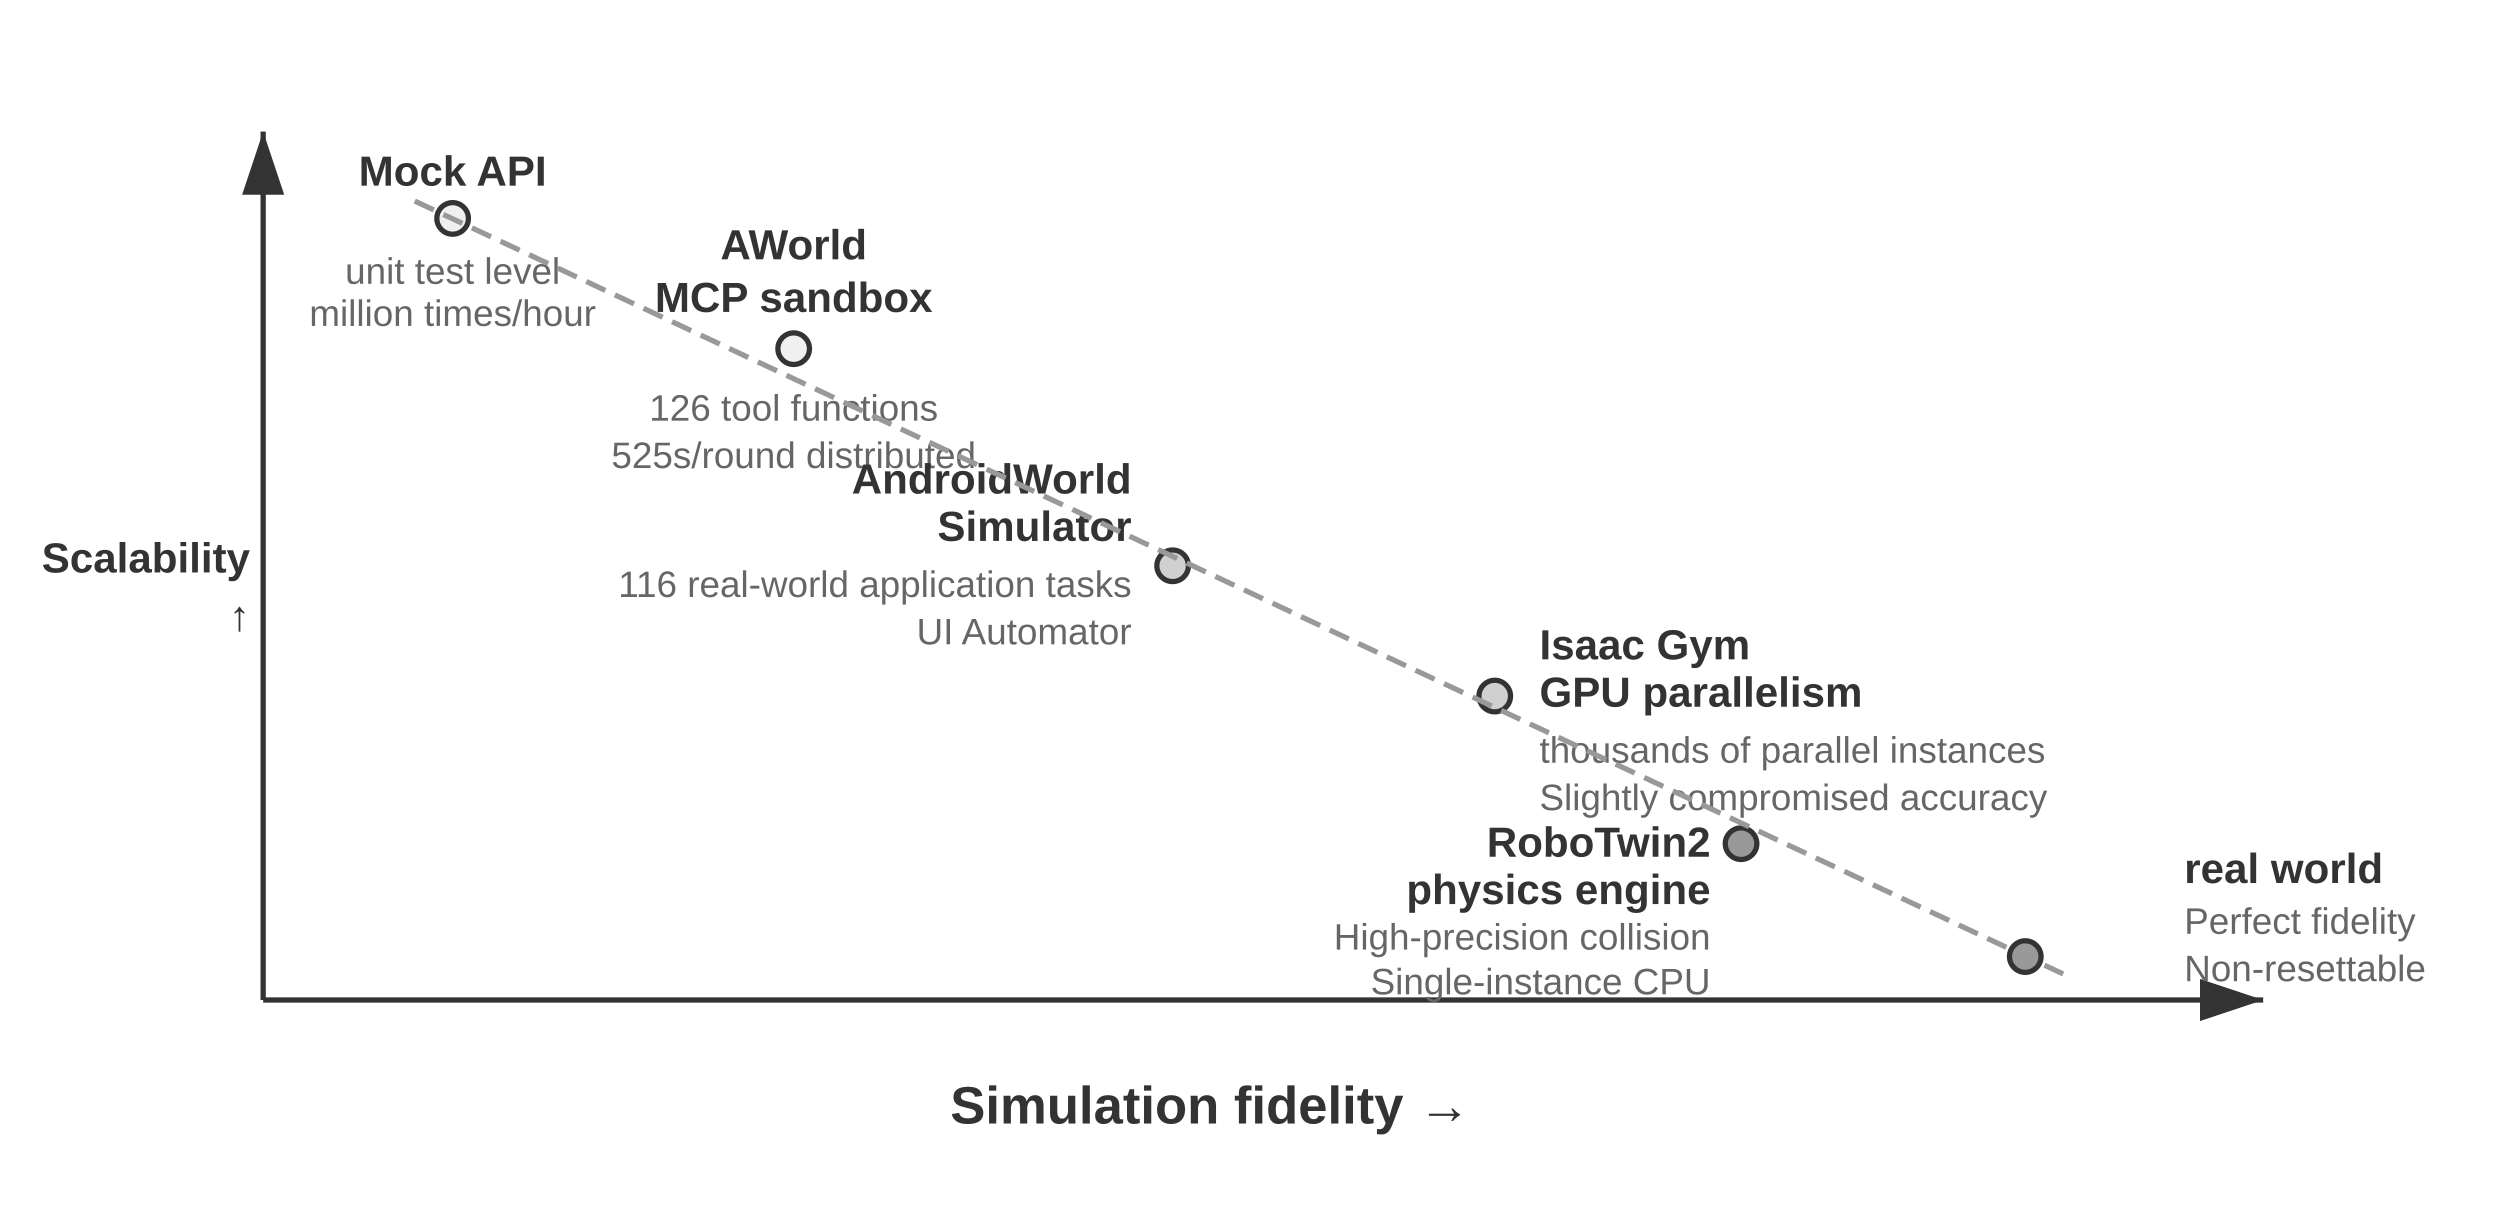
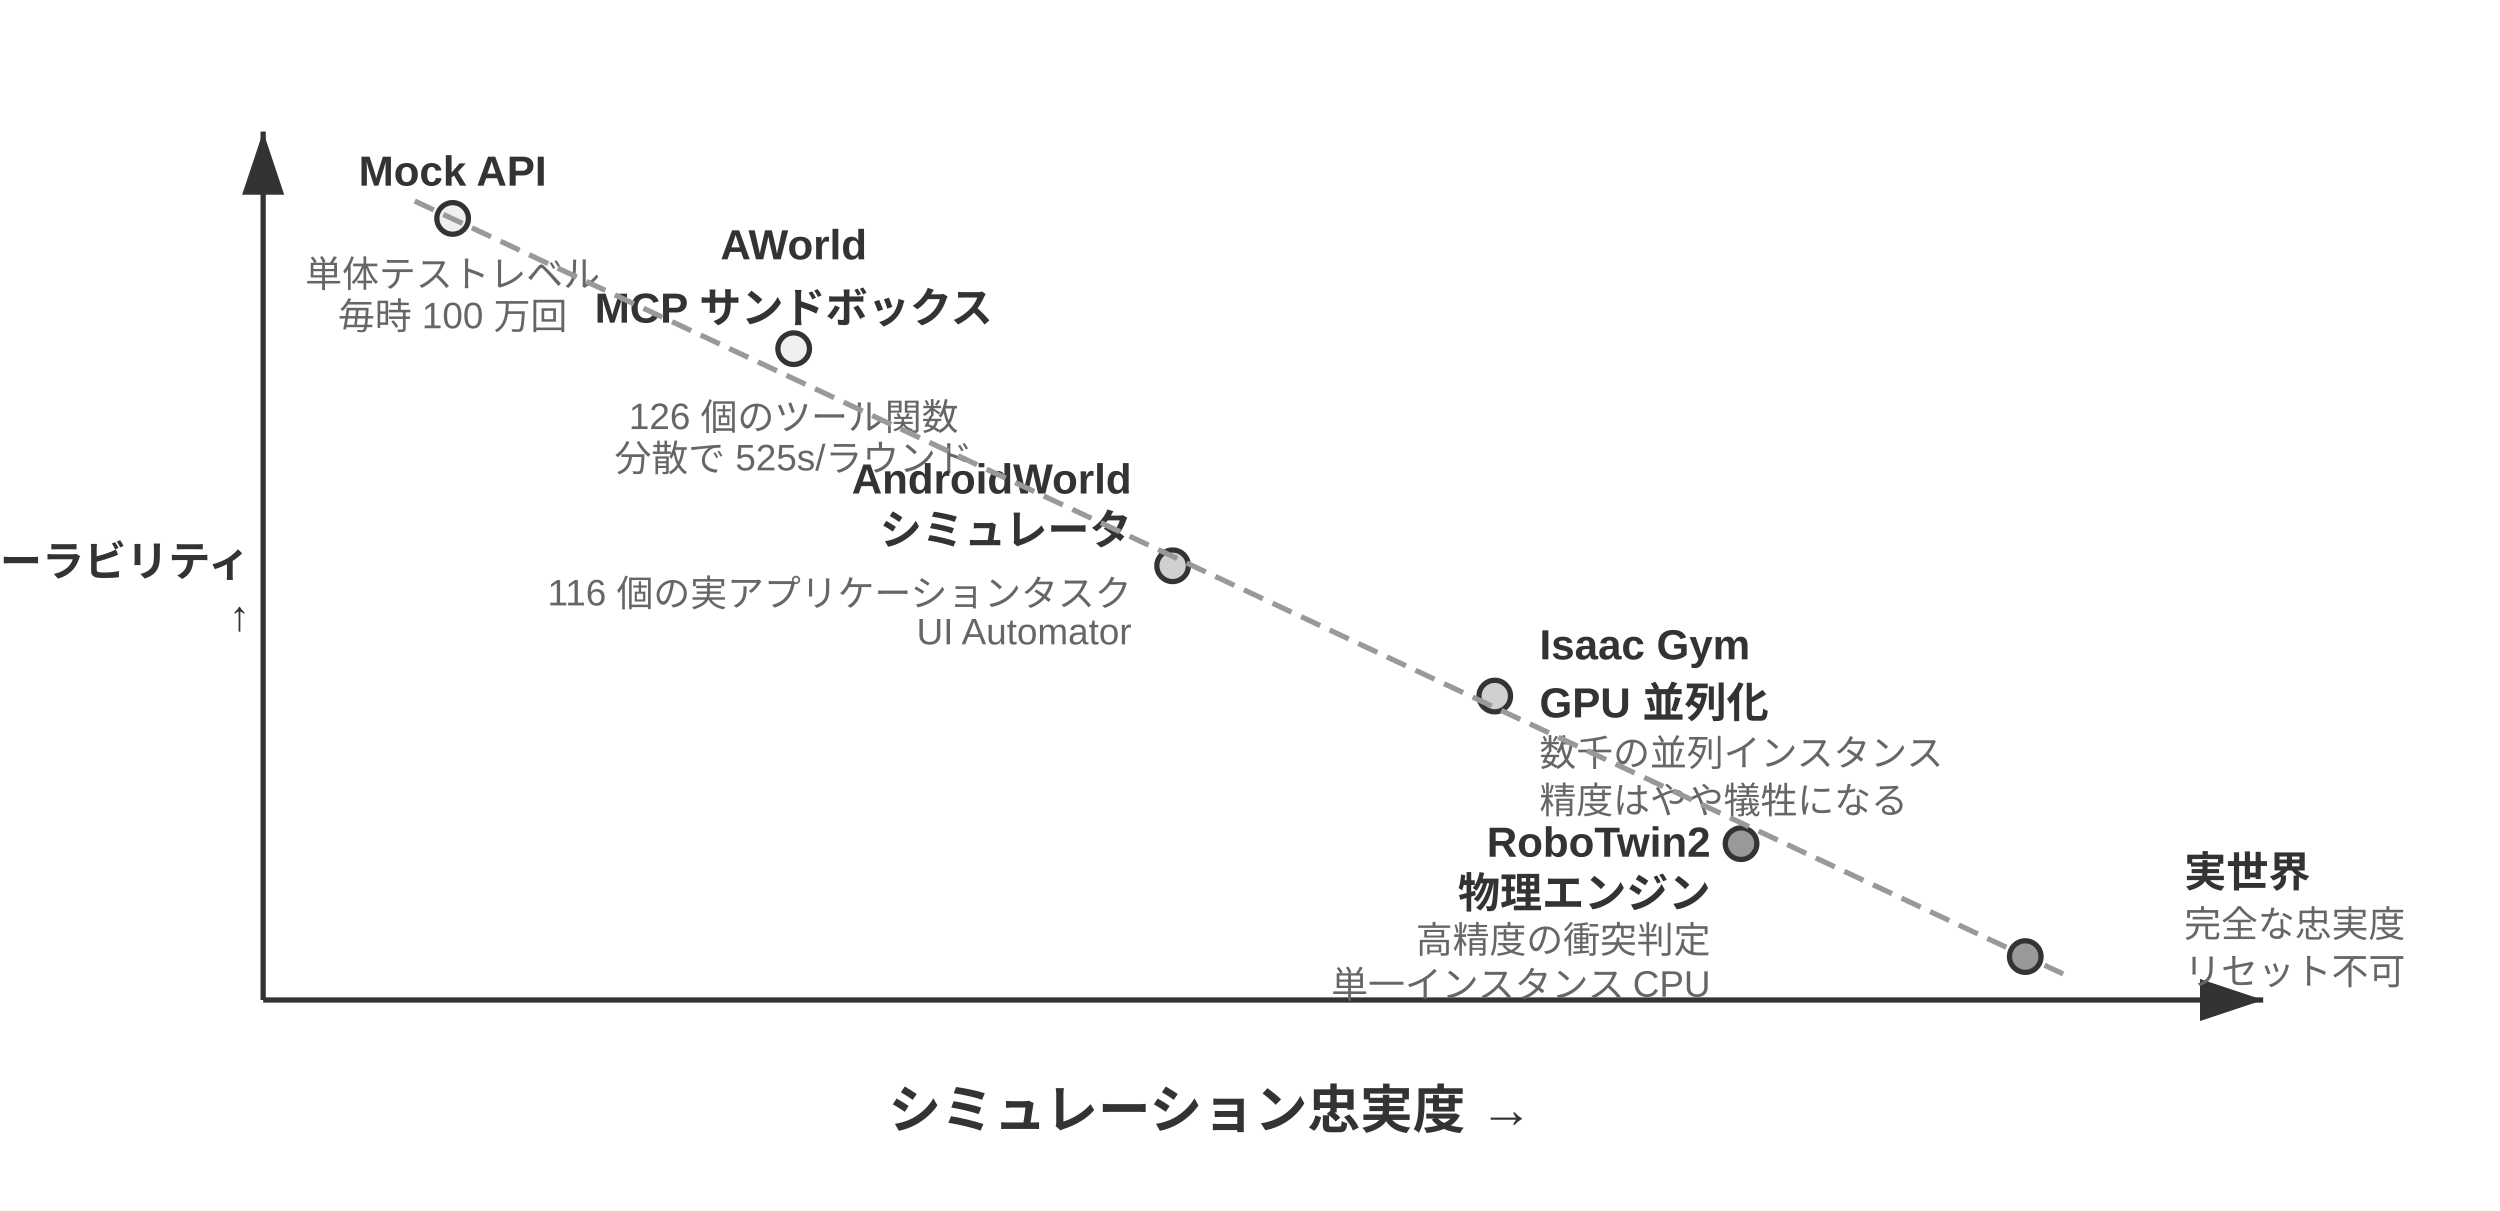
<svg xmlns="http://www.w3.org/2000/svg" viewBox="0 40 950 460" width="950" height="460" style="background:#ffffff">
  <defs>
    <marker id="ah" markerWidth="12" markerHeight="8" refX="12" refY="4" orient="auto">
      <polygon points="0 0, 12 4, 0 8" fill="#333333" />
    </marker>
    <marker id="ah-light" markerWidth="12" markerHeight="8" refX="12" refY="4" orient="auto">
      <polygon points="0 0, 12 4, 0 8" fill="#999999" />
    </marker>
  </defs>
  <line x1="100" y1="420" x2="860" y2="420" stroke="#333333" stroke-width="2" marker-end="url(#ah)" />
  <line x1="100" y1="420" x2="100" y2="90" stroke="#333333" stroke-width="2" marker-end="url(#ah)" />
-   <text x="460.0" y="460" font-family="Arial, 'Helvetica Neue', Helvetica, 'PingFang SC', 'Microsoft YaHei', sans-serif" font-size="20" fill="#333333" text-anchor="middle" dominant-baseline="central" font-weight="bold">Simulation fidelity →</text>
-   <text x="95" y="252" font-family="Arial, 'Helvetica Neue', Helvetica, 'PingFang SC', 'Microsoft YaHei', sans-serif" font-size="16" fill="#333333" text-anchor="end" dominant-baseline="central" font-weight="bold">Scalability</text>
+   <text x="460.0" y="460" font-family="Arial, 'Helvetica Neue', Helvetica, 'PingFang SC', 'Microsoft YaHei', sans-serif" font-size="20" fill="#333333" text-anchor="middle" dominant-baseline="central" font-weight="bold">シミュレーション忠実度 →</text>
+   <text x="95" y="252" font-family="Arial, 'Helvetica Neue', Helvetica, 'PingFang SC', 'Microsoft YaHei', sans-serif" font-size="16" fill="#333333" text-anchor="end" dominant-baseline="central" font-weight="bold">スケーラビリティ</text>
  <text x="85" y="277.0" font-family="Arial, 'Helvetica Neue', Helvetica, 'PingFang SC', 'Microsoft YaHei', sans-serif" font-size="16" fill="#333333" text-anchor="middle" dominant-baseline="central" font-weight="bold" />
  <text x="85" y="299.0" font-family="Arial, 'Helvetica Neue', Helvetica, 'PingFang SC', 'Microsoft YaHei', sans-serif" font-size="16" fill="#333333" text-anchor="middle" dominant-baseline="central" font-weight="bold" />
  <text x="85" y="321.0" font-family="Arial, 'Helvetica Neue', Helvetica, 'PingFang SC', 'Microsoft YaHei', sans-serif" font-size="16" fill="#333333" text-anchor="middle" dominant-baseline="central" font-weight="bold" />
  <text x="95" y="274" font-family="Arial, 'Helvetica Neue', Helvetica, 'PingFang SC', 'Microsoft YaHei', sans-serif" font-size="16" fill="#333333" text-anchor="end" dominant-baseline="central" font-weight="bold">↑</text>
  <circle cx="172.0" cy="123.0" r="6" fill="#f0f0f0" stroke="#333333" stroke-width="2" />
  <text x="172.0" y="105.0" font-family="Arial, 'Helvetica Neue', Helvetica, 'PingFang SC', 'Microsoft YaHei', sans-serif" font-size="16" fill="#333333" text-anchor="middle" dominant-baseline="central" font-weight="bold">Mock API</text>
-   <text x="172.0" y="143.0" font-family="Arial, 'Helvetica Neue', Helvetica, 'PingFang SC', 'Microsoft YaHei', sans-serif" font-size="14" fill="#666666" text-anchor="middle" dominant-baseline="central" font-weight="normal">unit test level</text>
-   <text x="172.0" y="159.0" font-family="Arial, 'Helvetica Neue', Helvetica, 'PingFang SC', 'Microsoft YaHei', sans-serif" font-size="14" fill="#666666" text-anchor="middle" dominant-baseline="central" font-weight="normal">million times/hour</text>
+   <text x="172.0" y="143.0" font-family="Arial, 'Helvetica Neue', Helvetica, 'PingFang SC', 'Microsoft YaHei', sans-serif" font-size="14" fill="#666666" text-anchor="middle" dominant-baseline="central" font-weight="normal">単体テストレベル</text>
+   <text x="172.0" y="159.0" font-family="Arial, 'Helvetica Neue', Helvetica, 'PingFang SC', 'Microsoft YaHei', sans-serif" font-size="14" fill="#666666" text-anchor="middle" dominant-baseline="central" font-weight="normal">毎時 100 万回</text>
  <circle cx="301.6" cy="172.5" r="6" fill="#f0f0f0" stroke="#333333" stroke-width="2" />
  <text x="301.6" y="133" font-family="Arial, 'Helvetica Neue', Helvetica, 'PingFang SC', 'Microsoft YaHei', sans-serif" font-size="16" fill="#333333" text-anchor="middle" dominant-baseline="central" font-weight="bold">AWorld</text>
-   <text x="301.6" y="153" font-family="Arial, 'Helvetica Neue', Helvetica, 'PingFang SC', 'Microsoft YaHei', sans-serif" font-size="16" fill="#333333" text-anchor="middle" dominant-baseline="central" font-weight="bold">MCP sandbox</text>
-   <text x="301.6" y="195" font-family="Arial, 'Helvetica Neue', Helvetica, 'PingFang SC', 'Microsoft YaHei', sans-serif" font-size="14" fill="#666666" text-anchor="middle" dominant-baseline="central" font-weight="normal">126 tool functions</text>
-   <text x="301.6" y="213" font-family="Arial, 'Helvetica Neue', Helvetica, 'PingFang SC', 'Microsoft YaHei', sans-serif" font-size="14" fill="#666666" text-anchor="middle" dominant-baseline="central" font-weight="normal">525s/round distributed</text>
+   <text x="301.6" y="153" font-family="Arial, 'Helvetica Neue', Helvetica, 'PingFang SC', 'Microsoft YaHei', sans-serif" font-size="16" fill="#333333" text-anchor="middle" dominant-baseline="central" font-weight="bold">MCP サンドボックス</text>
+   <text x="301.6" y="195" font-family="Arial, 'Helvetica Neue', Helvetica, 'PingFang SC', 'Microsoft YaHei', sans-serif" font-size="14" fill="#666666" text-anchor="middle" dominant-baseline="central" font-weight="normal">126 個のツール関数</text>
+   <text x="301.6" y="213" font-family="Arial, 'Helvetica Neue', Helvetica, 'PingFang SC', 'Microsoft YaHei', sans-serif" font-size="14" fill="#666666" text-anchor="middle" dominant-baseline="central" font-weight="normal">分散で 525s/ラウンド</text>
  <circle cx="445.6" cy="255.0" r="6" fill="#d0d0d0" stroke="#333333" stroke-width="2" />
  <text x="430" y="222" font-family="Arial, 'Helvetica Neue', Helvetica, 'PingFang SC', 'Microsoft YaHei', sans-serif" font-size="16" fill="#333333" text-anchor="end" dominant-baseline="central" font-weight="bold">AndroidWorld</text>
-   <text x="430" y="240" font-family="Arial, 'Helvetica Neue', Helvetica, 'PingFang SC', 'Microsoft YaHei', sans-serif" font-size="16" fill="#333333" text-anchor="end" dominant-baseline="central" font-weight="bold">Simulator</text>
-   <text x="430" y="262" font-family="Arial, 'Helvetica Neue', Helvetica, 'PingFang SC', 'Microsoft YaHei', sans-serif" font-size="14" fill="#666666" text-anchor="end" dominant-baseline="central" font-weight="normal">116 real-world application tasks</text>
+   <text x="430" y="240" font-family="Arial, 'Helvetica Neue', Helvetica, 'PingFang SC', 'Microsoft YaHei', sans-serif" font-size="16" fill="#333333" text-anchor="end" dominant-baseline="central" font-weight="bold">シミュレータ</text>
+   <text x="430" y="262" font-family="Arial, 'Helvetica Neue', Helvetica, 'PingFang SC', 'Microsoft YaHei', sans-serif" font-size="14" fill="#666666" text-anchor="end" dominant-baseline="central" font-weight="normal">116 個の実アプリケーションタスク</text>
  <text x="430" y="280" font-family="Arial, 'Helvetica Neue', Helvetica, 'PingFang SC', 'Microsoft YaHei', sans-serif" font-size="14" fill="#666666" text-anchor="end" dominant-baseline="central" font-weight="normal">UI Automator</text>
  <circle cx="568.0" cy="304.5" r="6" fill="#d0d0d0" stroke="#333333" stroke-width="2" />
  <text x="585" y="285" font-family="Arial, 'Helvetica Neue', Helvetica, 'PingFang SC', 'Microsoft YaHei', sans-serif" font-size="16" fill="#333333" text-anchor="start" dominant-baseline="central" font-weight="bold">Isaac Gym</text>
-   <text x="585" y="303" font-family="Arial, 'Helvetica Neue', Helvetica, 'PingFang SC', 'Microsoft YaHei', sans-serif" font-size="16" fill="#333333" text-anchor="start" dominant-baseline="central" font-weight="bold">GPU parallelism</text>
-   <text x="585" y="325" font-family="Arial, 'Helvetica Neue', Helvetica, 'PingFang SC', 'Microsoft YaHei', sans-serif" font-size="14" fill="#666666" text-anchor="start" dominant-baseline="central" font-weight="normal">thousands of parallel instances</text>
-   <text x="585" y="343" font-family="Arial, 'Helvetica Neue', Helvetica, 'PingFang SC', 'Microsoft YaHei', sans-serif" font-size="14" fill="#666666" text-anchor="start" dominant-baseline="central" font-weight="normal">Slightly compromised accuracy</text>
+   <text x="585" y="303" font-family="Arial, 'Helvetica Neue', Helvetica, 'PingFang SC', 'Microsoft YaHei', sans-serif" font-size="16" fill="#333333" text-anchor="start" dominant-baseline="central" font-weight="bold">GPU 並列化</text>
+   <text x="585" y="325" font-family="Arial, 'Helvetica Neue', Helvetica, 'PingFang SC', 'Microsoft YaHei', sans-serif" font-size="14" fill="#666666" text-anchor="start" dominant-baseline="central" font-weight="normal">数千の並列インスタンス</text>
+   <text x="585" y="343" font-family="Arial, 'Helvetica Neue', Helvetica, 'PingFang SC', 'Microsoft YaHei', sans-serif" font-size="14" fill="#666666" text-anchor="start" dominant-baseline="central" font-weight="normal">精度はやや犠牲になる</text>
  <circle cx="661.6" cy="360.6" r="6" fill="#999999" stroke="#333333" stroke-width="2" />
  <text x="650" y="360" font-family="Arial, 'Helvetica Neue', Helvetica, 'PingFang SC', 'Microsoft YaHei', sans-serif" font-size="16" fill="#333333" text-anchor="end" dominant-baseline="central" font-weight="bold">RoboTwin2</text>
-   <text x="650" y="378" font-family="Arial, 'Helvetica Neue', Helvetica, 'PingFang SC', 'Microsoft YaHei', sans-serif" font-size="16" fill="#333333" text-anchor="end" dominant-baseline="central" font-weight="bold">physics engine</text>
-   <text x="650" y="396" font-family="Arial, 'Helvetica Neue', Helvetica, 'PingFang SC', 'Microsoft YaHei', sans-serif" font-size="14" fill="#666666" text-anchor="end" dominant-baseline="central" font-weight="normal">High-precision collision</text>
-   <text x="650" y="413" font-family="Arial, 'Helvetica Neue', Helvetica, 'PingFang SC', 'Microsoft YaHei', sans-serif" font-size="14" fill="#666666" text-anchor="end" dominant-baseline="central" font-weight="normal">Single-instance CPU</text>
+   <text x="650" y="378" font-family="Arial, 'Helvetica Neue', Helvetica, 'PingFang SC', 'Microsoft YaHei', sans-serif" font-size="16" fill="#333333" text-anchor="end" dominant-baseline="central" font-weight="bold">物理エンジン</text>
+   <text x="650" y="396" font-family="Arial, 'Helvetica Neue', Helvetica, 'PingFang SC', 'Microsoft YaHei', sans-serif" font-size="14" fill="#666666" text-anchor="end" dominant-baseline="central" font-weight="normal">高精度の衝突判定</text>
+   <text x="650" y="413" font-family="Arial, 'Helvetica Neue', Helvetica, 'PingFang SC', 'Microsoft YaHei', sans-serif" font-size="14" fill="#666666" text-anchor="end" dominant-baseline="central" font-weight="normal">単一インスタンス CPU</text>
  <circle cx="769.6" cy="403.5" r="6" fill="#999999" stroke="#333333" stroke-width="2" />
-   <text x="830" y="370" font-family="Arial, 'Helvetica Neue', Helvetica, 'PingFang SC', 'Microsoft YaHei', sans-serif" font-size="16" fill="#333333" text-anchor="start" dominant-baseline="central" font-weight="bold">real world</text>
-   <text x="830" y="390" font-family="Arial, 'Helvetica Neue', Helvetica, 'PingFang SC', 'Microsoft YaHei', sans-serif" font-size="14" fill="#666666" text-anchor="start" dominant-baseline="central" font-weight="normal">Perfect fidelity</text>
-   <text x="830" y="408" font-family="Arial, 'Helvetica Neue', Helvetica, 'PingFang SC', 'Microsoft YaHei', sans-serif" font-size="14" fill="#666666" text-anchor="start" dominant-baseline="central" font-weight="normal">Non-resettable</text>
+   <text x="830" y="370" font-family="Arial, 'Helvetica Neue', Helvetica, 'PingFang SC', 'Microsoft YaHei', sans-serif" font-size="16" fill="#333333" text-anchor="start" dominant-baseline="central" font-weight="bold">実世界</text>
+   <text x="830" y="390" font-family="Arial, 'Helvetica Neue', Helvetica, 'PingFang SC', 'Microsoft YaHei', sans-serif" font-size="14" fill="#666666" text-anchor="start" dominant-baseline="central" font-weight="normal">完全な忠実度</text>
+   <text x="830" y="408" font-family="Arial, 'Helvetica Neue', Helvetica, 'PingFang SC', 'Microsoft YaHei', sans-serif" font-size="14" fill="#666666" text-anchor="start" dominant-baseline="central" font-weight="normal">リセット不可</text>
  <line x1="157.6" y1="116.4" x2="784.0" y2="410.1" stroke="#999999" stroke-width="2" stroke-dasharray="8,4" />
</svg>
